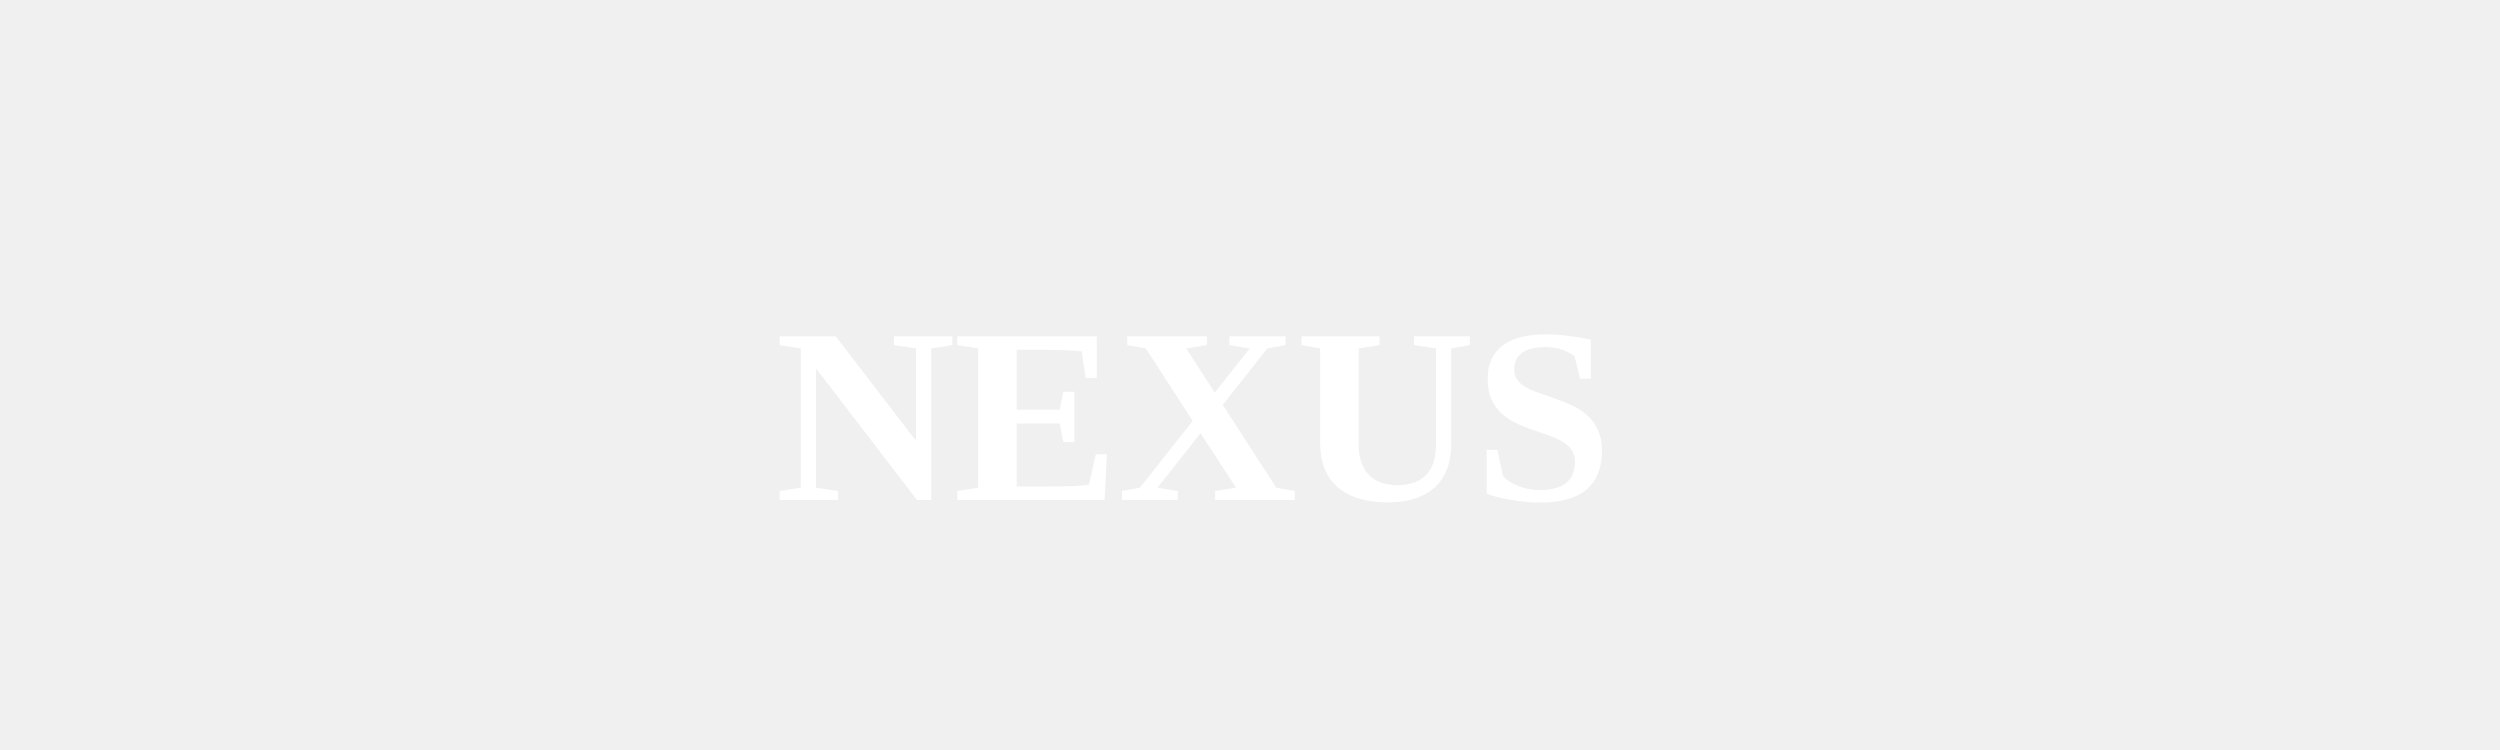
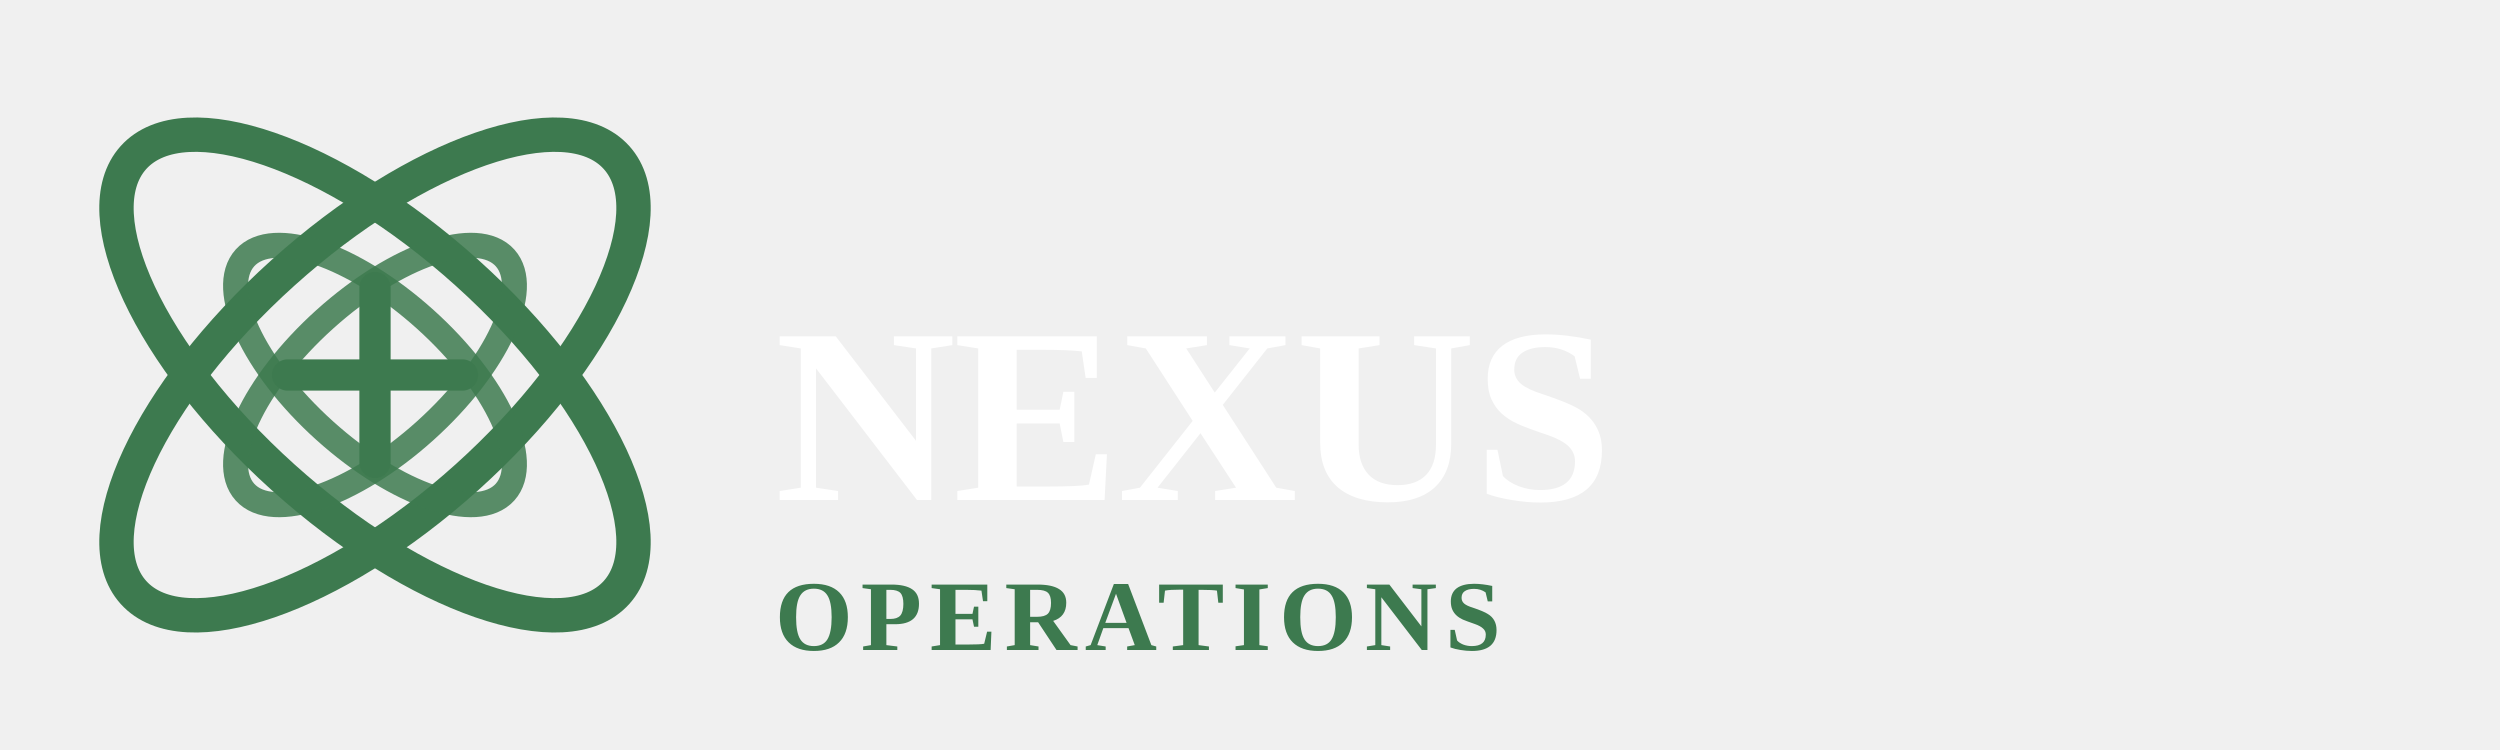
<svg xmlns="http://www.w3.org/2000/svg" width="200" height="60" viewBox="0 0 200 60" fill="none">
-   <ellipse cx="30" cy="30" rx="26" ry="11" transform="rotate(-42 30 30)" stroke="oklch(0.618 0.228 264)" stroke-width="2.75" stroke-linecap="round" />
-   <ellipse cx="30" cy="30" rx="26" ry="11" transform="rotate(42 30 30)" stroke="oklch(0.618 0.228 264)" stroke-width="2.75" stroke-linecap="round" />
-   <ellipse cx="30" cy="30" rx="14" ry="6" transform="rotate(-42 30 30)" stroke="oklch(0.618 0.228 264)" stroke-width="2" stroke-linecap="round" opacity="0.85" />
-   <ellipse cx="30" cy="30" rx="14" ry="6" transform="rotate(42 30 30)" stroke="oklch(0.618 0.228 264)" stroke-width="2" stroke-linecap="round" opacity="0.85" />
-   <line x1="30" y1="23" x2="30" y2="37" stroke="oklch(0.618 0.228 264)" stroke-width="2.5" stroke-linecap="round" />
-   <line x1="23" y1="30" x2="37" y2="30" stroke="oklch(0.618 0.228 264)" stroke-width="2.5" stroke-linecap="round" />
+   <ellipse cx="30" cy="30" rx="26" ry="11" transform="rotate(-42 30 30)" stroke="#3d7a4f" stroke-width="2.75" stroke-linecap="round" />
+   <ellipse cx="30" cy="30" rx="26" ry="11" transform="rotate(42 30 30)" stroke="#3d7a4f" stroke-width="2.75" stroke-linecap="round" />
+   <ellipse cx="30" cy="30" rx="14" ry="6" transform="rotate(-42 30 30)" stroke="#3d7a4f" stroke-width="2" stroke-linecap="round" opacity="0.85" />
+   <ellipse cx="30" cy="30" rx="14" ry="6" transform="rotate(42 30 30)" stroke="#3d7a4f" stroke-width="2" stroke-linecap="round" opacity="0.85" />
+   <line x1="30" y1="23" x2="30" y2="37" stroke="#3d7a4f" stroke-width="2.5" stroke-linecap="round" />
+   <line x1="23" y1="30" x2="37" y2="30" stroke="#3d7a4f" stroke-width="2.5" stroke-linecap="round" />
  <text x="62" y="40" font-size="20" font-weight="800" fill="white" letter-spacing="-0.01em">NEXUS</text>
-   <text x="62" y="52" font-size="8" font-weight="700" fill="oklch(0.618 0.228 264)" letter-spacing="0.08em">OPERATIONS</text>
+   <text x="62" y="52" font-size="8" font-weight="700" fill="#3d7a4f" letter-spacing="0.08em">OPERATIONS</text>
</svg>
